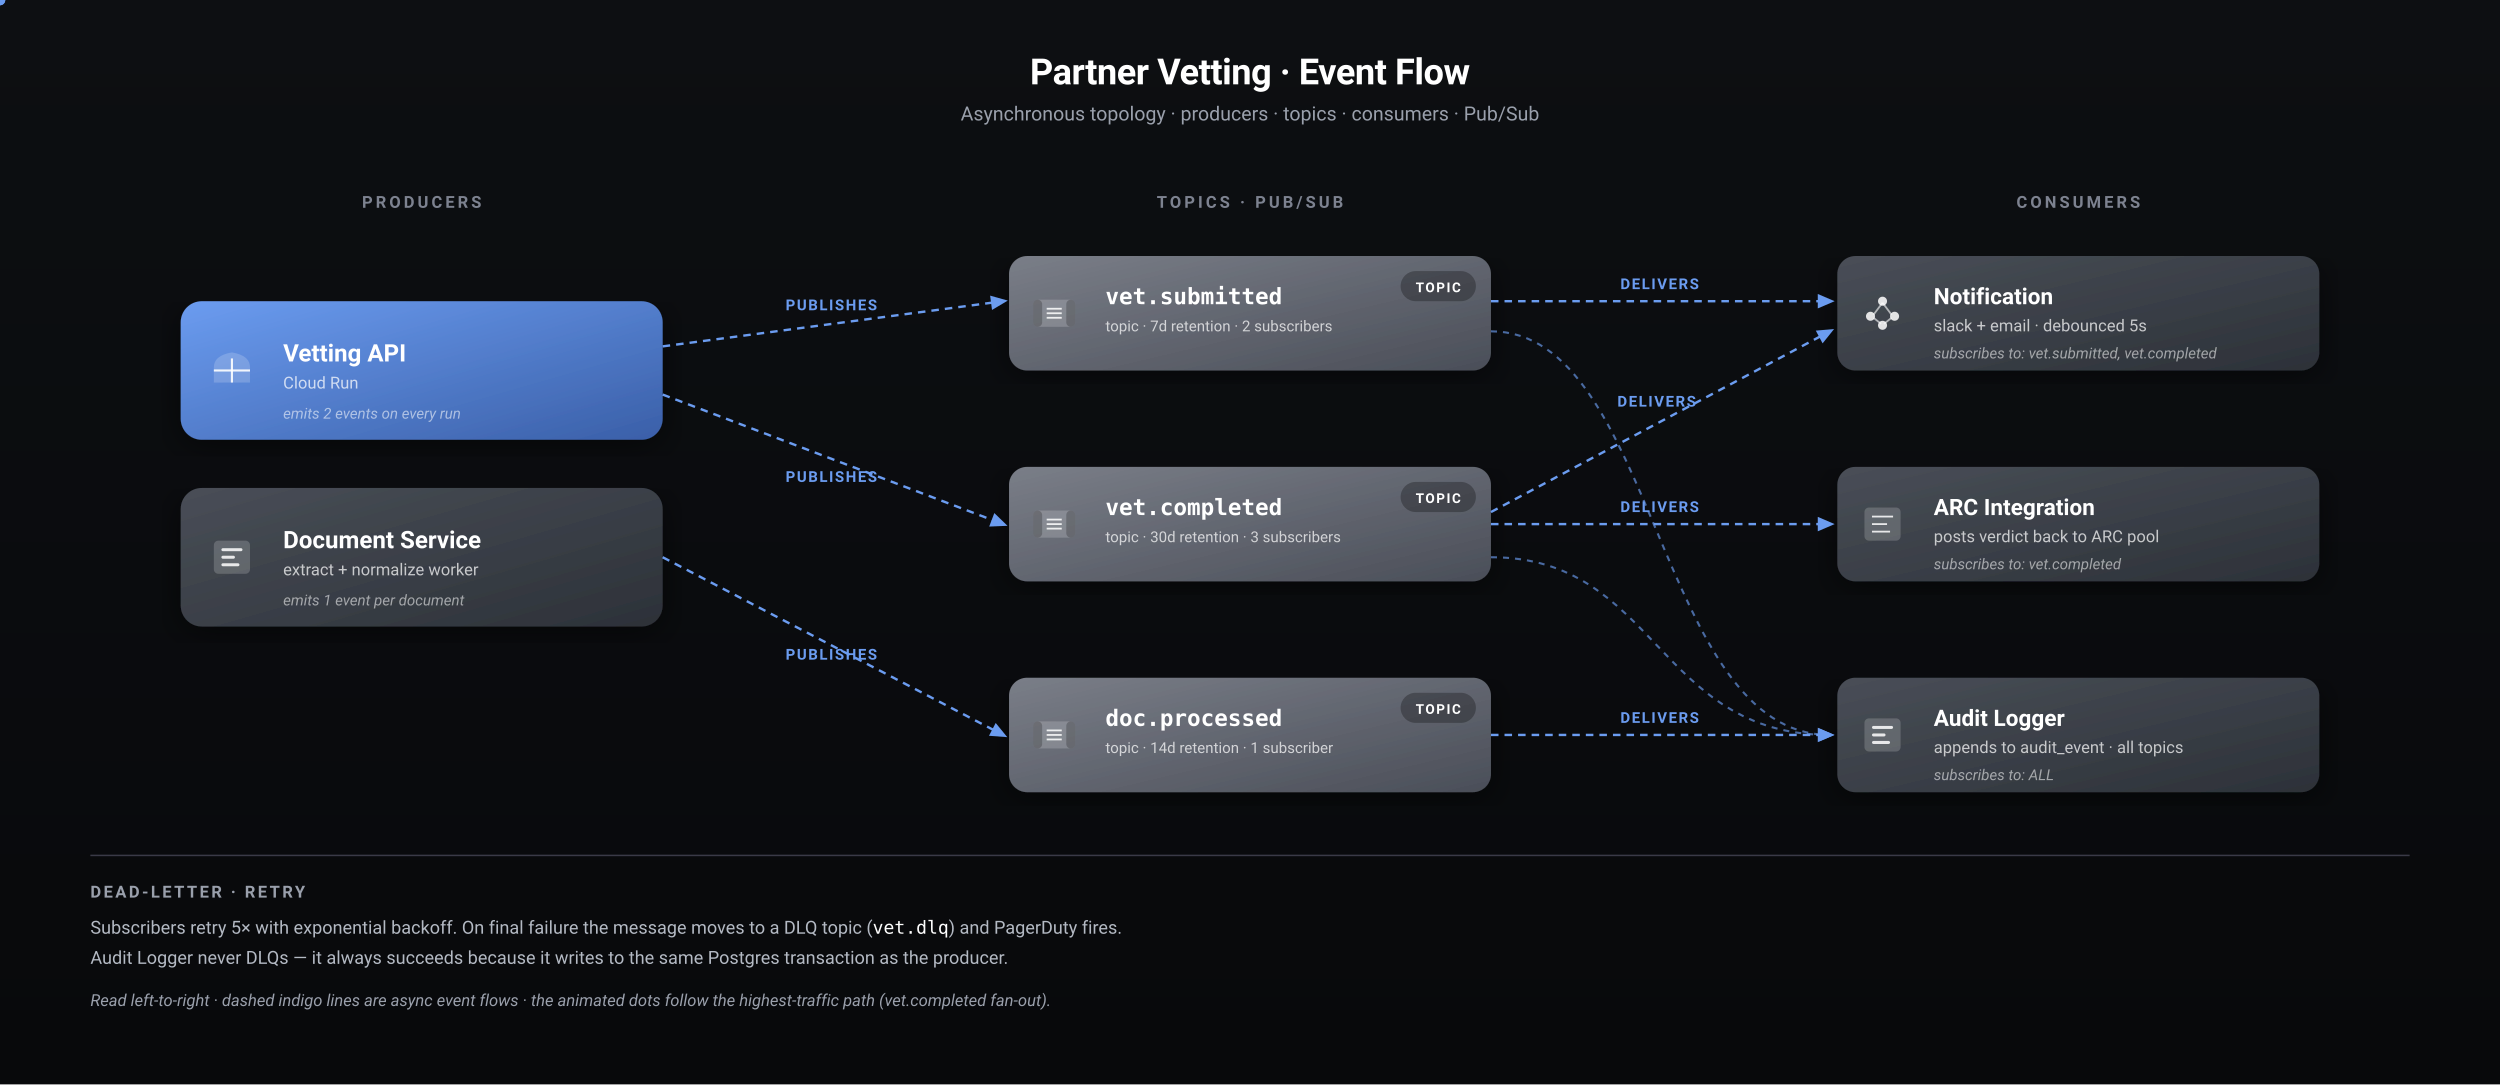
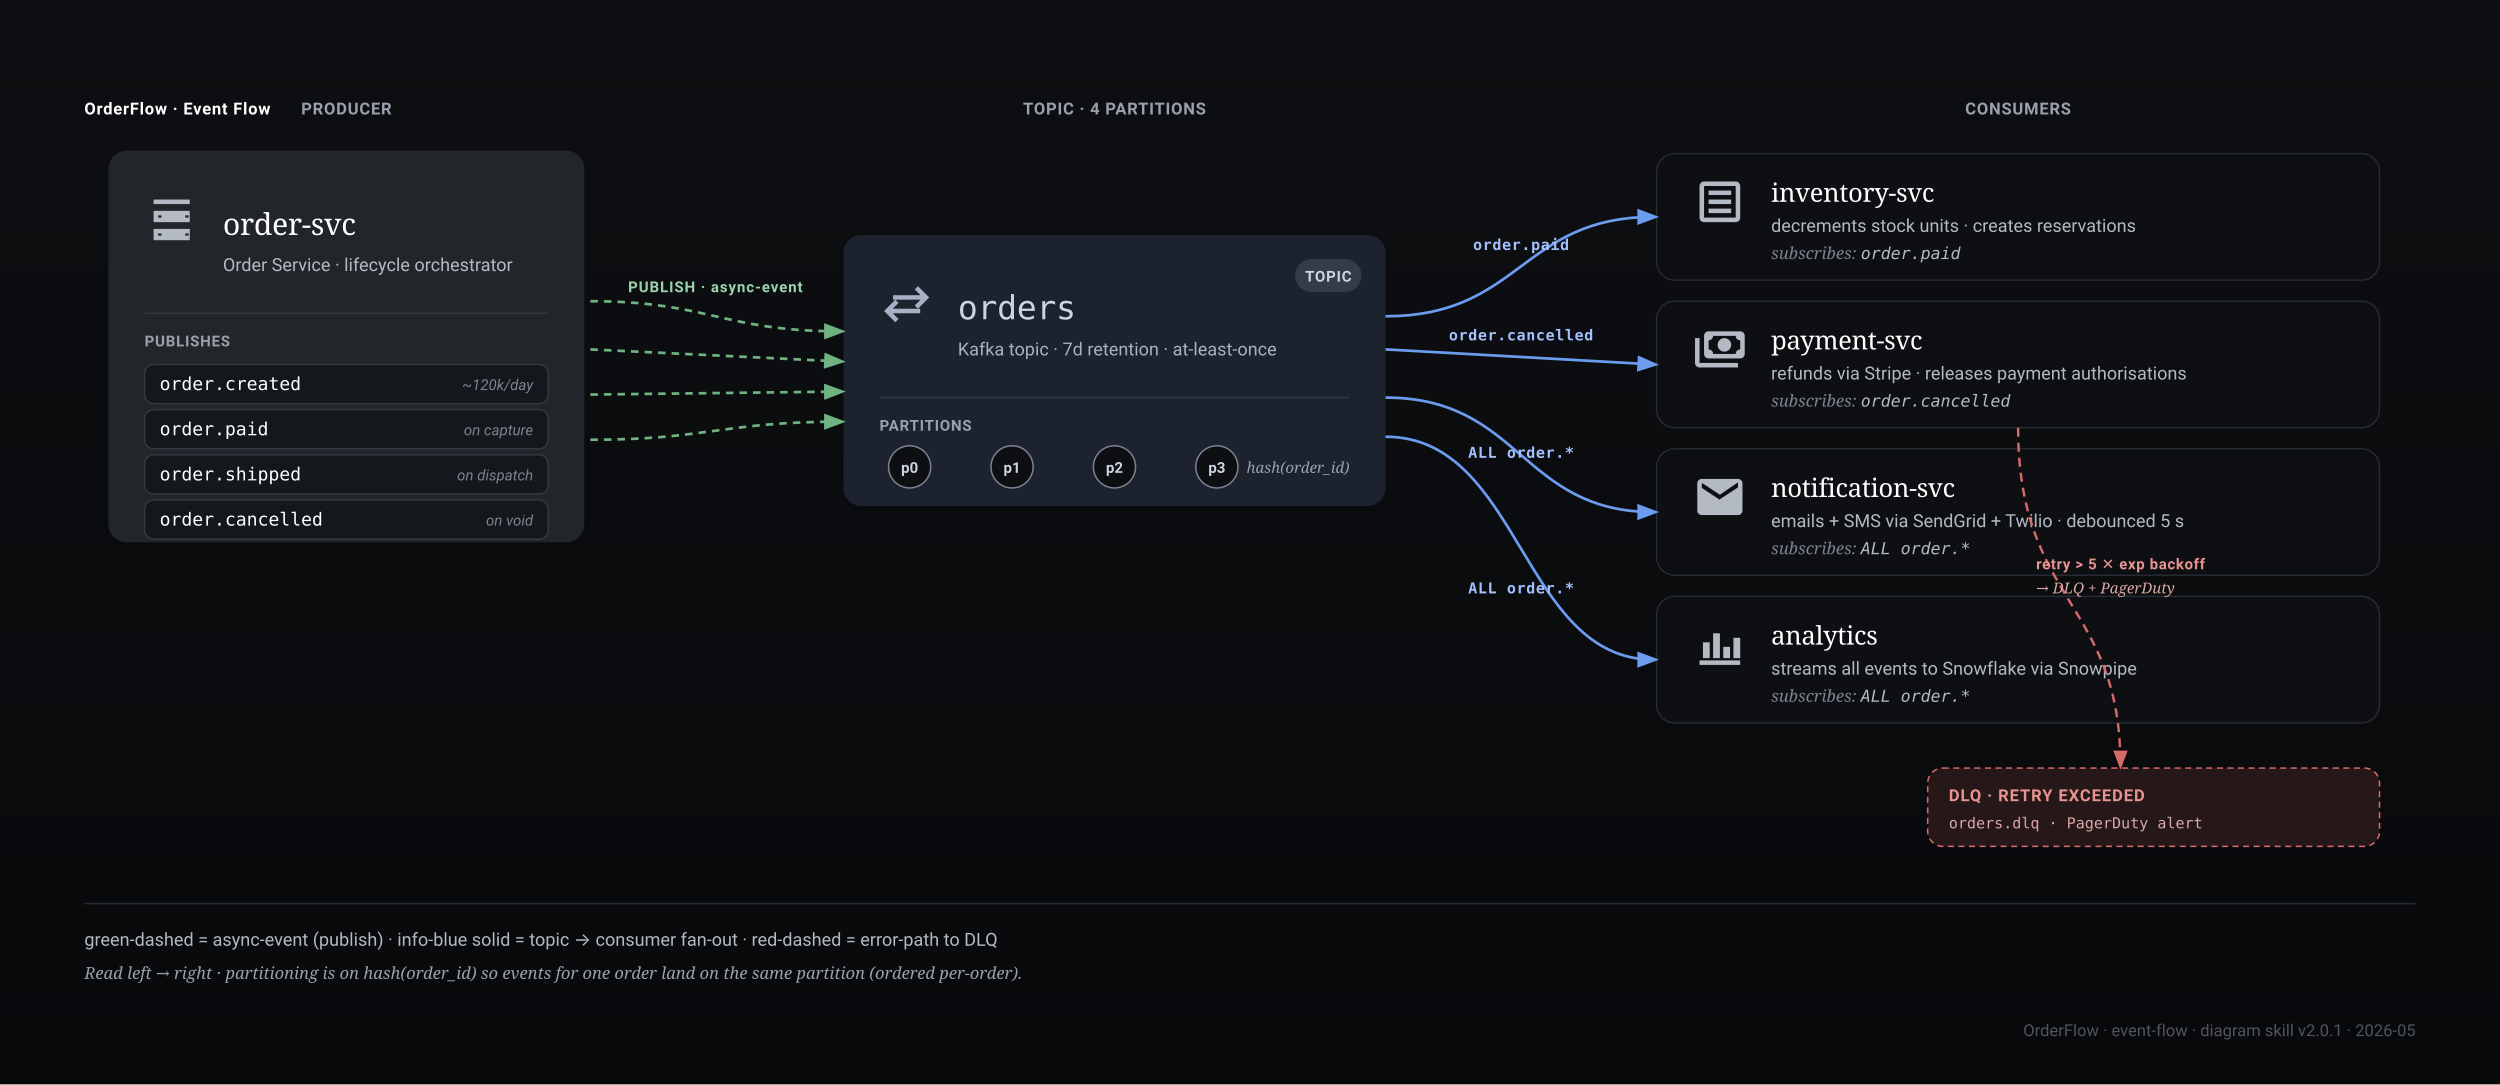
- <svg xmlns="http://www.w3.org/2000/svg" viewBox="0 0 1660 720" font-family="Roboto Flex, Roboto, system-ui, -apple-system, sans-serif">
+ <svg xmlns="http://www.w3.org/2000/svg" viewBox="0 0 1660 720" font-family="'Roboto Flex', 'Roboto', system-ui, -apple-system, sans-serif">
  <defs>
-     <filter id="cardShadow" x="-4%" y="-4%" width="108%" height="116%">
-       <feDropShadow dx="0" dy="0" stdDeviation="1.5" flood-color="#ffffff" flood-opacity="0.08" />
-     </filter>
-     <filter id="cardShadowDark" x="-4%" y="-4%" width="108%" height="116%">
-       <feDropShadow dx="0" dy="4" stdDeviation="12" flood-color="#000000" flood-opacity="0.55" />
-     </filter>
-     <linearGradient id="bgGrad" x1="0" y1="0" x2="0" y2="1">
+     <linearGradient id="canvas" x1="0" y1="0" x2="0" y2="1">
      <stop offset="0%" stop-color="#0d0f12" />
      <stop offset="100%" stop-color="#08090b" />
    </linearGradient>
-     <linearGradient id="surfacePrimary" x1="0" y1="0" x2="1" y2="1">
-       <stop offset="0%" stop-color="#6b9cf0" />
-       <stop offset="100%" stop-color="#3a5fa8" />
-     </linearGradient>
-     <linearGradient id="surfaceNeutral" x1="0" y1="0" x2="1" y2="1">
-       <stop offset="0%" stop-color="#494e57" />
-       <stop offset="100%" stop-color="#2c3138" />
-     </linearGradient>
-     <linearGradient id="surfaceSlate" x1="0" y1="0" x2="1" y2="1">
-       <stop offset="0%" stop-color="#7a7e88" />
-       <stop offset="100%" stop-color="#4a4e58" />
-     </linearGradient>
-     <marker id="arrowAccent" markerWidth="8" markerHeight="8" refX="6" refY="3" orient="auto">
+     <filter id="elev1" x="-10%" y="-10%" width="120%" height="125%">
+       <feDropShadow dx="0" dy="1" stdDeviation="2" flood-color="#000000" flood-opacity="0.30" />
+       <feDropShadow dx="0" dy="2" stdDeviation="6" flood-color="#000000" flood-opacity="0.15" />
+     </filter>
+     <filter id="elev3" x="-10%" y="-10%" width="120%" height="130%">
+       <feDropShadow dx="0" dy="4" stdDeviation="8" flood-color="#000000" flood-opacity="0.18" />
+       <feDropShadow dx="0" dy="1" stdDeviation="3" flood-color="#000000" flood-opacity="0.30" />
+     </filter>
+     <marker id="arrowTertiary" markerWidth="8" markerHeight="8" refX="6" refY="3" orient="auto">
      <path d="M0,0 L0,6 L8,3 z" fill="#6b9cf0" />
    </marker>
-     <marker id="arrowAccentSm" markerWidth="7" markerHeight="7" refX="5" refY="3" orient="auto">
-       <path d="M0,0 L0,6 L7,3 z" fill="#6b9cf0" />
+     <marker id="arrowOk" markerWidth="8" markerHeight="8" refX="6" refY="3" orient="auto">
+       <path d="M0,0 L0,6 L8,3 z" fill="#6fb380" />
    </marker>
-     <path id="evtPath1" d="M 440 262 L 666 348" fill="none" />
-     <path id="evtPath2" d="M 990 348 L 1215 220" fill="none" />
+     <marker id="arrowErr" markerWidth="8" markerHeight="8" refX="6" refY="3" orient="auto">
+       <path d="M0,0 L0,6 L8,3 z" fill="#d96a6a" />
+     </marker>
  </defs>
-   <rect width="1660" height="720" fill="url(#bgGrad)" />
-   <text x="830" y="56" text-anchor="middle" font-size="24" font-weight="600" fill="#ffffff" letter-spacing="-0.3">Partner Vetting · Event Flow</text>
-   <text x="830" y="80" text-anchor="middle" font-size="13" fill="#9aa0ac">Asynchronous topology · producers · topics · consumers · Pub/Sub</text>
-   <text x="280" y="138" text-anchor="middle" font-size="11" font-weight="600" fill="#7d8290" letter-spacing="2">PRODUCERS</text>
-   <text x="830" y="138" text-anchor="middle" font-size="11" font-weight="600" fill="#7d8290" letter-spacing="2">TOPICS · PUB/SUB</text>
-   <text x="1380" y="138" text-anchor="middle" font-size="11" font-weight="600" fill="#7d8290" letter-spacing="2">CONSUMERS</text>
-   <rect x="120" y="200" width="320" height="92" rx="14" fill="url(#surfacePrimary)" filter="url(#cardShadowDark)" />
-   <g transform="translate(154, 246)">
-     <path d="M-12,8 L-12,-2 Q-12,-10 0,-12 Q12,-10 12,-2 L12,8 Z" fill="rgba(255,255,255,0.18)" />
-     <line x1="0" y1="-8" x2="0" y2="8" stroke="rgba(255,255,255,0.9)" stroke-width="1.4" />
-     <line x1="-12" y1="0" x2="12" y2="0" stroke="rgba(255,255,255,0.9)" stroke-width="1.4" />
+   <rect width="1660" height="720" fill="url(#canvas)" />
+   <g font-size="11" font-weight="600" letter-spacing="0.5" fill="#9aa0ac">
+     <text x="230" y="76" text-anchor="middle">PRODUCER</text>
+     <text x="740" y="76" text-anchor="middle">TOPIC · 4 PARTITIONS</text>
+     <text x="1340" y="76" text-anchor="middle">CONSUMERS</text>
  </g>
-   <text x="188" y="240" font-size="16" font-weight="600" fill="white">Vetting API</text>
-   <text x="188" y="258" font-size="11" fill="rgba(255,255,255,0.72)">Cloud Run</text>
-   <text x="188" y="278" font-size="10" font-style="italic" fill="rgba(255,255,255,0.55)">emits 2 events on every run</text>
-   <rect x="120" y="324" width="320" height="92" rx="14" fill="url(#surfaceNeutral)" filter="url(#cardShadowDark)" />
-   <g transform="translate(154, 370)">
-     <rect x="-12" y="-11" width="24" height="22" rx="3" fill="rgba(255,255,255,0.18)" />
-     <rect x="-7" y="-6" width="14" height="2" rx="1" fill="rgba(255,255,255,0.85)" />
-     <rect x="-7" y="-1" width="9" height="2" rx="1" fill="rgba(255,255,255,0.85)" />
-     <rect x="-7" y="4" width="12" height="2" rx="1" fill="rgba(255,255,255,0.85)" />
+   <text x="56" y="76" font-size="11" font-weight="600" letter-spacing="0.5" fill="#ffffff">
+     OrderFlow · Event Flow
+   </text>
+   <g transform="translate(72, 100)">
+     <rect width="316" height="260" rx="12" ry="12" fill="#21252b" filter="url(#elev1)" />
+     <g transform="translate(24, 64) scale(0.0375)" fill="#b4bac4">
+       <path d="M160-120v-200h640v200H160Zm80-80h60v-40h-60v40Zm480 0h60v-40h-60v40ZM160-440v-200h640v200H160Zm80-80h60v-40h-60v40Zm480 0h60v-40h-60v40ZM160-760v-80h640v80H160Z" />
+     </g>
+     <text x="76" y="56" font-size="20" font-weight="500" fill="#ffffff" font-family="'Roboto Serif', ui-serif, Georgia, serif" letter-spacing="-0.2">order-svc</text>
+     <text x="76" y="80" font-size="12" fill="#b4bac4">Order Service · lifecycle orchestrator</text>
+     <line x1="24" y1="108" x2="292" y2="108" stroke="#343941" stroke-width="1" />
+     <text x="24" y="130" font-size="10" font-weight="600" letter-spacing="0.5" fill="#9aa0ac">PUBLISHES</text>
+     <rect x="24" y="142" width="268" height="26" rx="6" ry="6" fill="#14171c" stroke="#343941" stroke-width="1" />
+     <text x="34" y="159" font-size="12" font-family="ui-monospace, 'JetBrains Mono', monospace" fill="#ffffff">order.created</text>
+     <text x="282" y="159" text-anchor="end" font-size="10" font-style="italic" fill="#7d8290">~120k/day</text>
+     <rect x="24" y="172" width="268" height="26" rx="6" ry="6" fill="#14171c" stroke="#343941" stroke-width="1" />
+     <text x="34" y="189" font-size="12" font-family="ui-monospace, 'JetBrains Mono', monospace" fill="#ffffff">order.paid</text>
+     <text x="282" y="189" text-anchor="end" font-size="10" font-style="italic" fill="#7d8290">on capture</text>
+     <rect x="24" y="202" width="268" height="26" rx="6" ry="6" fill="#14171c" stroke="#343941" stroke-width="1" />
+     <text x="34" y="219" font-size="12" font-family="ui-monospace, 'JetBrains Mono', monospace" fill="#ffffff">order.shipped</text>
+     <text x="282" y="219" text-anchor="end" font-size="10" font-style="italic" fill="#7d8290">on dispatch</text>
+     <rect x="24" y="232" width="268" height="26" rx="6" ry="6" fill="#14171c" stroke="#343941" stroke-width="1" />
+     <text x="34" y="249" font-size="12" font-family="ui-monospace, 'JetBrains Mono', monospace" fill="#ffffff">order.cancelled</text>
+     <text x="282" y="249" text-anchor="end" font-size="10" font-style="italic" fill="#7d8290">on void</text>
  </g>
-   <text x="188" y="364" font-size="16" font-weight="600" fill="white">Document Service</text>
-   <text x="188" y="382" font-size="11" fill="rgba(255,255,255,0.72)">extract + normalize worker</text>
-   <text x="188" y="402" font-size="10" font-style="italic" fill="rgba(255,255,255,0.55)">emits 1 event per document</text>
-   <rect x="670" y="170" width="320" height="76" rx="12" fill="url(#surfaceSlate)" filter="url(#cardShadowDark)" />
-   <g transform="translate(700, 208)">
-     <rect x="-14" y="-9" width="28" height="18" rx="3" fill="rgba(255,255,255,0.18)" />
-     <rect x="-14" y="-9" width="6" height="18" rx="3" fill="rgba(0,0,0,0.22)" />
-     <rect x="8" y="-9" width="6" height="18" rx="3" fill="rgba(0,0,0,0.22)" />
-     <line x1="-5" y1="-3" x2="5" y2="-3" stroke="rgba(255,255,255,0.85)" stroke-width="1.2" />
-     <line x1="-5" y1="0" x2="5" y2="0" stroke="rgba(255,255,255,0.85)" stroke-width="1.2" />
-     <line x1="-5" y1="3" x2="5" y2="3" stroke="rgba(255,255,255,0.85)" stroke-width="1.2" />
+   <g transform="translate(560, 156)">
+     <rect width="360" height="180" rx="12" ry="12" fill="#1e242e" filter="url(#elev3)" />
+     <g transform="translate(24, 64) scale(0.0375)" fill="#a8b1c4">
+       <path d="M280-160 80-360l200-200 56 58-102 102h486v80H234l102 102-56 58Zm400-240-56-58 102-102H240v-80h486L624-742l56-58 200 200-200 200Z" />
+     </g>
+     <text x="76" y="56" font-size="22" font-weight="500" fill="#cdd4e0" font-family="ui-monospace, 'JetBrains Mono', monospace" letter-spacing="-0.2">orders</text>
+     <text x="76" y="80" font-size="12" fill="#a8b1c4">Kafka topic · 7d retention · at-least-once</text>
+     <g transform="translate(300, 16)">
+       <rect width="44" height="22" rx="11" ry="11" fill="rgba(168,177,196,0.18)" />
+       <text x="22" y="15" text-anchor="middle" font-size="10" font-weight="600" letter-spacing="0.5" fill="#cdd4e0">TOPIC</text>
+     </g>
+     <line x1="24" y1="108" x2="336" y2="108" stroke="#343941" stroke-width="1" />
+     <text x="24" y="130" font-size="10" font-weight="600" letter-spacing="0.5" fill="#9aa0ac">PARTITIONS</text>
+     <g transform="translate(44, 154)">
+       <circle r="14" fill="#0d0f12" stroke="#7d8290" stroke-width="1" />
+       <text y="4" text-anchor="middle" font-size="10" font-weight="600" fill="#cdd4e0" font-variant-numeric="tabular-nums">p0</text>
+     </g>
+     <g transform="translate(112, 154)">
+       <circle r="14" fill="#0d0f12" stroke="#7d8290" stroke-width="1" />
+       <text y="4" text-anchor="middle" font-size="10" font-weight="600" fill="#cdd4e0" font-variant-numeric="tabular-nums">p1</text>
+     </g>
+     <g transform="translate(180, 154)">
+       <circle r="14" fill="#0d0f12" stroke="#7d8290" stroke-width="1" />
+       <text y="4" text-anchor="middle" font-size="10" font-weight="600" fill="#cdd4e0" font-variant-numeric="tabular-nums">p2</text>
+     </g>
+     <g transform="translate(248, 154)">
+       <circle r="14" fill="#0d0f12" stroke="#7d8290" stroke-width="1" />
+       <text y="4" text-anchor="middle" font-size="10" font-weight="600" fill="#cdd4e0" font-variant-numeric="tabular-nums">p3</text>
+     </g>
+     <text x="336" y="158" text-anchor="end" font-size="10" font-style="italic" fill="#9aa0ac" font-family="'Roboto Serif', ui-serif, Georgia, serif">hash(order_id)</text>
  </g>
-   <text x="734" y="202" font-size="15" font-weight="600" fill="white" font-family="monospace">vet.submitted</text>
-   <text x="734" y="220" font-size="10" fill="rgba(255,255,255,0.72)">topic · 7d retention · 2 subscribers</text>
-   <rect x="930" y="180" width="50" height="20" rx="10" fill="rgba(0,0,0,0.28)" />
-   <text x="955" y="194" text-anchor="middle" font-size="9" font-weight="600" fill="white" letter-spacing="1">TOPIC</text>
-   <rect x="670" y="310" width="320" height="76" rx="12" fill="url(#surfaceSlate)" filter="url(#cardShadowDark)" />
-   <g transform="translate(700, 348)">
-     <rect x="-14" y="-9" width="28" height="18" rx="3" fill="rgba(255,255,255,0.18)" />
-     <rect x="-14" y="-9" width="6" height="18" rx="3" fill="rgba(0,0,0,0.22)" />
-     <rect x="8" y="-9" width="6" height="18" rx="3" fill="rgba(0,0,0,0.22)" />
-     <line x1="-5" y1="-3" x2="5" y2="-3" stroke="rgba(255,255,255,0.85)" stroke-width="1.2" />
-     <line x1="-5" y1="0" x2="5" y2="0" stroke="rgba(255,255,255,0.85)" stroke-width="1.2" />
-     <line x1="-5" y1="3" x2="5" y2="3" stroke="rgba(255,255,255,0.85)" stroke-width="1.2" />
+   <g transform="translate(1100, 102)">
+     <rect width="480" height="84" rx="12" ry="12" fill="#0d0f12" stroke="#262a31" stroke-width="1" />
+     <g transform="translate(24, 50) scale(0.0375)" fill="#b4bac4">
+       <path d="M200-120q-33 0-56.5-23.5T120-200v-560q0-33 23.5-56.5T200-840h560q33 0 56.5 23.5T840-760v560q0 33-23.5 56.5T760-120H200Zm0-80h560v-560H200v560Zm80-80h400v-80H280v80Zm0-160h400v-80H280v80Zm0-160h400v-80H280v80Z" />
+     </g>
+     <text x="76" y="32" font-size="17" font-weight="500" fill="#ffffff" font-family="'Roboto Serif', ui-serif, Georgia, serif" letter-spacing="-0.2">inventory-svc</text>
+     <text x="76" y="52" font-size="12" fill="#b4bac4">decrements stock units · creates reservations</text>
+     <text x="76" y="70" font-size="11" font-style="italic" fill="#7d8290" font-family="'Roboto Serif', ui-serif, Georgia, serif">subscribes: <tspan font-family="ui-monospace, 'JetBrains Mono', monospace" fill="#b4bac4">order.paid</tspan>
+     </text>
  </g>
-   <text x="734" y="342" font-size="15" font-weight="600" fill="white" font-family="monospace">vet.completed</text>
-   <text x="734" y="360" font-size="10" fill="rgba(255,255,255,0.72)">topic · 30d retention · 3 subscribers</text>
-   <rect x="930" y="320" width="50" height="20" rx="10" fill="rgba(0,0,0,0.28)" />
-   <text x="955" y="334" text-anchor="middle" font-size="9" font-weight="600" fill="white" letter-spacing="1">TOPIC</text>
-   <rect x="670" y="450" width="320" height="76" rx="12" fill="url(#surfaceSlate)" filter="url(#cardShadowDark)" />
-   <g transform="translate(700, 488)">
-     <rect x="-14" y="-9" width="28" height="18" rx="3" fill="rgba(255,255,255,0.18)" />
-     <rect x="-14" y="-9" width="6" height="18" rx="3" fill="rgba(0,0,0,0.22)" />
-     <rect x="8" y="-9" width="6" height="18" rx="3" fill="rgba(0,0,0,0.22)" />
-     <line x1="-5" y1="-3" x2="5" y2="-3" stroke="rgba(255,255,255,0.85)" stroke-width="1.2" />
-     <line x1="-5" y1="0" x2="5" y2="0" stroke="rgba(255,255,255,0.85)" stroke-width="1.2" />
-     <line x1="-5" y1="3" x2="5" y2="3" stroke="rgba(255,255,255,0.85)" stroke-width="1.2" />
+   <g transform="translate(1100, 200)">
+     <rect width="480" height="84" rx="12" ry="12" fill="#0d0f12" stroke="#262a31" stroke-width="1" />
+     <g transform="translate(24, 50) scale(0.0375)" fill="#b4bac4">
+       <path d="M560-440q-50 0-85-35t-35-85q0-50 35-85t85-35q50 0 85 35t35 85q0 50-35 85t-85 35ZM280-320q-33 0-56.5-23.5T200-400v-320q0-33 23.5-56.5T280-800h560q33 0 56.5 23.5T920-720v320q0 33-23.5 56.5T840-320H280Zm80-80h400q0-33 23.5-56.5T840-480v-160q-33 0-56.5-23.5T760-720H360q0 33-23.5 56.5T280-640v160q33 0 56.5 23.5T360-400Zm440 240H120q-33 0-56.5-23.5T40-240v-440h80v440h680v80ZM280-400v-320 320Z" />
+     </g>
+     <text x="76" y="32" font-size="17" font-weight="500" fill="#ffffff" font-family="'Roboto Serif', ui-serif, Georgia, serif" letter-spacing="-0.2">payment-svc</text>
+     <text x="76" y="52" font-size="12" fill="#b4bac4">refunds via Stripe · releases payment authorisations</text>
+     <text x="76" y="70" font-size="11" font-style="italic" fill="#7d8290" font-family="'Roboto Serif', ui-serif, Georgia, serif">subscribes: <tspan font-family="ui-monospace, 'JetBrains Mono', monospace" fill="#b4bac4">order.cancelled</tspan>
+     </text>
  </g>
-   <text x="734" y="482" font-size="15" font-weight="600" fill="white" font-family="monospace">doc.processed</text>
-   <text x="734" y="500" font-size="10" fill="rgba(255,255,255,0.72)">topic · 14d retention · 1 subscriber</text>
-   <rect x="930" y="460" width="50" height="20" rx="10" fill="rgba(0,0,0,0.28)" />
-   <text x="955" y="474" text-anchor="middle" font-size="9" font-weight="600" fill="white" letter-spacing="1">TOPIC</text>
-   <rect x="1220" y="170" width="320" height="76" rx="12" fill="url(#surfaceNeutral)" filter="url(#cardShadowDark)" />
-   <g transform="translate(1250, 208)">
-     <circle cx="0" cy="-8" r="3" fill="rgba(255,255,255,0.85)" />
-     <circle cx="-8" cy="2" r="3" fill="rgba(255,255,255,0.85)" />
-     <circle cx="8" cy="2" r="3" fill="rgba(255,255,255,0.85)" />
-     <circle cx="0" cy="8" r="3" fill="rgba(255,255,255,0.85)" />
-     <line x1="0" y1="-7" x2="-6" y2="1" stroke="rgba(255,255,255,0.6)" stroke-width="1.2" />
-     <line x1="0" y1="-7" x2="6" y2="1" stroke="rgba(255,255,255,0.6)" stroke-width="1.2" />
-     <line x1="-6" y1="3" x2="-1" y2="7" stroke="rgba(255,255,255,0.6)" stroke-width="1.2" />
-     <line x1="6" y1="3" x2="1" y2="7" stroke="rgba(255,255,255,0.6)" stroke-width="1.2" />
+   <g transform="translate(1100, 298)">
+     <rect width="480" height="84" rx="12" ry="12" fill="#0d0f12" stroke="#262a31" stroke-width="1" />
+     <g transform="translate(24, 50) scale(0.0375)" fill="#b4bac4">
+       <path d="M160-160q-33 0-56.5-23.5T80-240v-480q0-33 23.5-56.5T160-800h640q33 0 56.5 23.5T880-720v480q0 33-23.5 56.5T800-160H160Zm320-280 320-210v-90L480-520 160-730v90l320 210Z" />
+     </g>
+     <text x="76" y="32" font-size="17" font-weight="500" fill="#ffffff" font-family="'Roboto Serif', ui-serif, Georgia, serif" letter-spacing="-0.2">notification-svc</text>
+     <text x="76" y="52" font-size="12" fill="#b4bac4">emails + SMS via SendGrid + Twilio · debounced 5 s</text>
+     <text x="76" y="70" font-size="11" font-style="italic" fill="#7d8290" font-family="'Roboto Serif', ui-serif, Georgia, serif">subscribes: <tspan font-family="ui-monospace, 'JetBrains Mono', monospace" fill="#b4bac4">ALL order.*</tspan>
+     </text>
  </g>
-   <text x="1284" y="202" font-size="15" font-weight="600" fill="white">Notification</text>
-   <text x="1284" y="220" font-size="11" fill="rgba(255,255,255,0.72)">slack + email · debounced 5s</text>
-   <text x="1284" y="238" font-size="10" font-style="italic" fill="rgba(255,255,255,0.55)">subscribes to: vet.submitted, vet.completed</text>
-   <rect x="1220" y="310" width="320" height="76" rx="12" fill="url(#surfaceNeutral)" filter="url(#cardShadowDark)" />
-   <g transform="translate(1250, 348)">
-     <rect x="-12" y="-11" width="24" height="22" rx="3" fill="rgba(255,255,255,0.18)" />
-     <line x1="-7" y1="-5" x2="7" y2="-5" stroke="rgba(255,255,255,0.85)" stroke-width="1.2" />
-     <line x1="-7" y1="0" x2="3" y2="0" stroke="rgba(255,255,255,0.85)" stroke-width="1.2" />
-     <line x1="-7" y1="5" x2="5" y2="5" stroke="rgba(255,255,255,0.85)" stroke-width="1.2" />
+   <g transform="translate(1100, 396)">
+     <rect width="480" height="84" rx="12" ry="12" fill="#0d0f12" stroke="#262a31" stroke-width="1" />
+     <g transform="translate(24, 50) scale(0.0375)" fill="#b4bac4">
+       <path d="M120-120v-80h720v80H120Zm60-120v-280h120v280H180Zm180 0v-440h120v440H360Zm180 0v-200h120v200H540Zm180 0v-360h120v360H720Z" />
+     </g>
+     <text x="76" y="32" font-size="17" font-weight="500" fill="#ffffff" font-family="'Roboto Serif', ui-serif, Georgia, serif" letter-spacing="-0.2">analytics</text>
+     <text x="76" y="52" font-size="12" fill="#b4bac4">streams all events to Snowflake via Snowpipe</text>
+     <text x="76" y="70" font-size="11" font-style="italic" fill="#7d8290" font-family="'Roboto Serif', ui-serif, Georgia, serif">subscribes: <tspan font-family="ui-monospace, 'JetBrains Mono', monospace" fill="#b4bac4">ALL order.*</tspan>
+     </text>
  </g>
-   <text x="1284" y="342" font-size="15" font-weight="600" fill="white">ARC Integration</text>
-   <text x="1284" y="360" font-size="11" fill="rgba(255,255,255,0.72)">posts verdict back to ARC pool</text>
-   <text x="1284" y="378" font-size="10" font-style="italic" fill="rgba(255,255,255,0.55)">subscribes to: vet.completed</text>
-   <rect x="1220" y="450" width="320" height="76" rx="12" fill="url(#surfaceNeutral)" filter="url(#cardShadowDark)" />
-   <g transform="translate(1250, 488)">
-     <rect x="-12" y="-11" width="24" height="22" rx="3" fill="rgba(255,255,255,0.18)" />
-     <rect x="-7" y="-6" width="14" height="2" rx="1" fill="rgba(255,255,255,0.85)" />
-     <rect x="-7" y="-1" width="9" height="2" rx="1" fill="rgba(255,255,255,0.85)" />
-     <rect x="-7" y="4" width="12" height="2" rx="1" fill="rgba(255,255,255,0.85)" />
+   <g transform="translate(1280, 510)">
+     <rect width="300" height="52" rx="10" ry="10" fill="rgba(217,106,106,0.14)" stroke="#d96a6a" stroke-width="1" stroke-dasharray="4,3" />
+     <text x="14" y="22" font-size="11" font-weight="600" letter-spacing="0.6" fill="#e89490">DLQ · RETRY EXCEEDED</text>
+     <text x="14" y="40" font-size="10" font-family="ui-monospace, 'JetBrains Mono', monospace" fill="#d9a8a6">orders.dlq · PagerDuty alert</text>
  </g>
-   <text x="1284" y="482" font-size="15" font-weight="600" fill="white">Audit Logger</text>
-   <text x="1284" y="500" font-size="11" fill="rgba(255,255,255,0.72)">appends to audit_event · all topics</text>
-   <text x="1284" y="518" font-size="10" font-style="italic" fill="rgba(255,255,255,0.55)">subscribes to: ALL</text>
-   <path d="M 440 230 L 666 200" stroke="#6b9cf0" stroke-width="1.6" stroke-dasharray="5,4" fill="none" marker-end="url(#arrowAccentSm)" />
-   <text x="552" y="206" text-anchor="middle" font-size="10" font-weight="600" fill="#6b9cf0" letter-spacing="1">PUBLISHES</text>
-   <path d="M 440 262 L 666 348" stroke="#6b9cf0" stroke-width="1.6" stroke-dasharray="5,4" fill="none" marker-end="url(#arrowAccentSm)" />
-   <text x="552" y="320" text-anchor="middle" font-size="10" font-weight="600" fill="#6b9cf0" letter-spacing="1">PUBLISHES</text>
-   <path d="M 440 370 L 666 488" stroke="#6b9cf0" stroke-width="1.6" stroke-dasharray="5,4" fill="none" marker-end="url(#arrowAccentSm)" />
-   <text x="552" y="438" text-anchor="middle" font-size="10" font-weight="600" fill="#6b9cf0" letter-spacing="1">PUBLISHES</text>
-   <path d="M 990 200 L 1215 200" stroke="#6b9cf0" stroke-width="1.6" stroke-dasharray="5,4" fill="none" marker-end="url(#arrowAccentSm)" />
-   <text x="1102" y="192" text-anchor="middle" font-size="10" font-weight="600" fill="#6b9cf0" letter-spacing="1">DELIVERS</text>
-   <path d="M 990 220 C 1100 220 1100 488 1215 488" stroke="#6b9cf0" stroke-width="1.4" stroke-dasharray="4,4" fill="none" marker-end="url(#arrowAccentSm)" opacity="0.65" />
-   <path d="M 990 340 L 1215 220" stroke="#6b9cf0" stroke-width="1.6" stroke-dasharray="5,4" fill="none" marker-end="url(#arrowAccentSm)" />
-   <text x="1100" y="270" text-anchor="middle" font-size="10" font-weight="600" fill="#6b9cf0" letter-spacing="1">DELIVERS</text>
-   <path d="M 990 348 L 1215 348" stroke="#6b9cf0" stroke-width="1.6" stroke-dasharray="5,4" fill="none" marker-end="url(#arrowAccentSm)" />
-   <text x="1102" y="340" text-anchor="middle" font-size="10" font-weight="600" fill="#6b9cf0" letter-spacing="1">DELIVERS</text>
-   <path d="M 990 370 C 1100 370 1100 488 1215 488" stroke="#6b9cf0" stroke-width="1.4" stroke-dasharray="4,4" fill="none" marker-end="url(#arrowAccentSm)" opacity="0.65" />
-   <path d="M 990 488 L 1215 488" stroke="#6b9cf0" stroke-width="1.6" stroke-dasharray="5,4" fill="none" marker-end="url(#arrowAccentSm)" />
-   <text x="1102" y="480" text-anchor="middle" font-size="10" font-weight="600" fill="#6b9cf0" letter-spacing="1">DELIVERS</text>
-   <circle r="3.5" fill="#6b9cf0" class="dot-evt">
-     
-   </circle>
-   <circle r="3.5" fill="#6b9cf0" class="dot-evt">
-     
-   </circle>
-   <line x1="60" y1="568" x2="1600" y2="568" stroke="#3a3a47" />
-   <text x="60" y="596" font-size="11" font-weight="600" fill="#9aa0ac" letter-spacing="1.6">DEAD-LETTER · RETRY</text>
-   <text x="60" y="620" font-size="12" fill="#b4bac4">Subscribers retry 5× with exponential backoff. On final failure the message moves to a DLQ topic (<tspan font-family="monospace" fill="#ffffff">vet.dlq</tspan>) and PagerDuty fires.</text>
-   <text x="60" y="640" font-size="12" fill="#b4bac4">Audit Logger never DLQs — it always succeeds because it writes to the same Postgres transaction as the producer.</text>
-   <text x="60" y="668" font-size="11" font-style="italic" fill="#9aa0ac">Read left-to-right · dashed indigo lines are async event flows · the animated dots follow the highest-traffic path (vet.completed fan-out).</text>
+   <path d="M 392 200 C 470 200 480 220 558 220" stroke="#6fb380" stroke-width="1.8" stroke-dasharray="5,4" fill="none" marker-end="url(#arrowOk)" />
+   <path d="M 392 232 L 558 240" stroke="#6fb380" stroke-width="1.8" stroke-dasharray="5,4" fill="none" marker-end="url(#arrowOk)" />
+   <path d="M 392 262 L 558 260" stroke="#6fb380" stroke-width="1.8" stroke-dasharray="5,4" fill="none" marker-end="url(#arrowOk)" />
+   <path d="M 392 292 C 470 292 480 280 558 280" stroke="#6fb380" stroke-width="1.8" stroke-dasharray="5,4" fill="none" marker-end="url(#arrowOk)" />
+   <text x="475" y="194" text-anchor="middle" font-size="10" font-weight="600" letter-spacing="0.6" fill="#9bd4ad">PUBLISH · async-event</text>
+   <path d="M 920 210 C 1010 210 1010 144 1098 144" stroke="#6b9cf0" stroke-width="1.8" fill="none" marker-end="url(#arrowTertiary)" />
+   <text x="1010" y="166" text-anchor="middle" font-size="10" font-weight="600" letter-spacing="0.4" fill="#a4c1ff" font-family="ui-monospace, 'JetBrains Mono', monospace">order.paid</text>
+   <path d="M 920 232 L 1098 242" stroke="#6b9cf0" stroke-width="1.8" fill="none" marker-end="url(#arrowTertiary)" />
+   <text x="1010" y="226" text-anchor="middle" font-size="10" font-weight="600" letter-spacing="0.4" fill="#a4c1ff" font-family="ui-monospace, 'JetBrains Mono', monospace">order.cancelled</text>
+   <path d="M 920 264 C 1010 264 1010 340 1098 340" stroke="#6b9cf0" stroke-width="1.8" fill="none" marker-end="url(#arrowTertiary)" />
+   <text x="1010" y="304" text-anchor="middle" font-size="10" font-weight="600" letter-spacing="0.4" fill="#a4c1ff" font-family="ui-monospace, 'JetBrains Mono', monospace">ALL order.*</text>
+   <path d="M 920 290 C 1010 290 1010 438 1098 438" stroke="#6b9cf0" stroke-width="1.8" fill="none" marker-end="url(#arrowTertiary)" />
+   <text x="1010" y="394" text-anchor="middle" font-size="10" font-weight="600" letter-spacing="0.4" fill="#a4c1ff" font-family="ui-monospace, 'JetBrains Mono', monospace">ALL order.*</text>
+   <path d="M 1340 284 C 1340 400 1408 400 1408 508" stroke="#d96a6a" stroke-width="1.6" stroke-dasharray="6,4" fill="none" marker-end="url(#arrowErr)" />
+   <text x="1352" y="378" font-size="10" font-weight="600" letter-spacing="0.4" fill="#e89490">retry &gt; 5 ✕ exp backoff</text>
+   <text x="1352" y="394" font-size="10" font-style="italic" fill="#d9a8a6" font-family="'Roboto Serif', ui-serif, Georgia, serif">→ DLQ + PagerDuty</text>
+   <line x1="56" y1="600" x2="1604" y2="600" stroke="#262a31" stroke-width="1" />
+   <text x="56" y="628" font-size="12" fill="#b4bac4">
+     green-dashed = async-event (publish)   ·   info-blue solid = topic → consumer fan-out   ·   red-dashed = error-path to DLQ
+   </text>
+   <text x="56" y="650" font-size="11" font-style="italic" fill="#9aa0ac" font-family="'Roboto Serif', ui-serif, Georgia, serif">Read left → right · partitioning is on hash(order_id) so events for one order land on the same partition (ordered per-order).</text>
+   <text x="1604" y="688" text-anchor="end" font-size="11" fill="#50545d" font-variant-numeric="tabular-nums">
+     OrderFlow · event-flow · diagram skill v2.0.1 · 2026-05
+   </text>
</svg>
